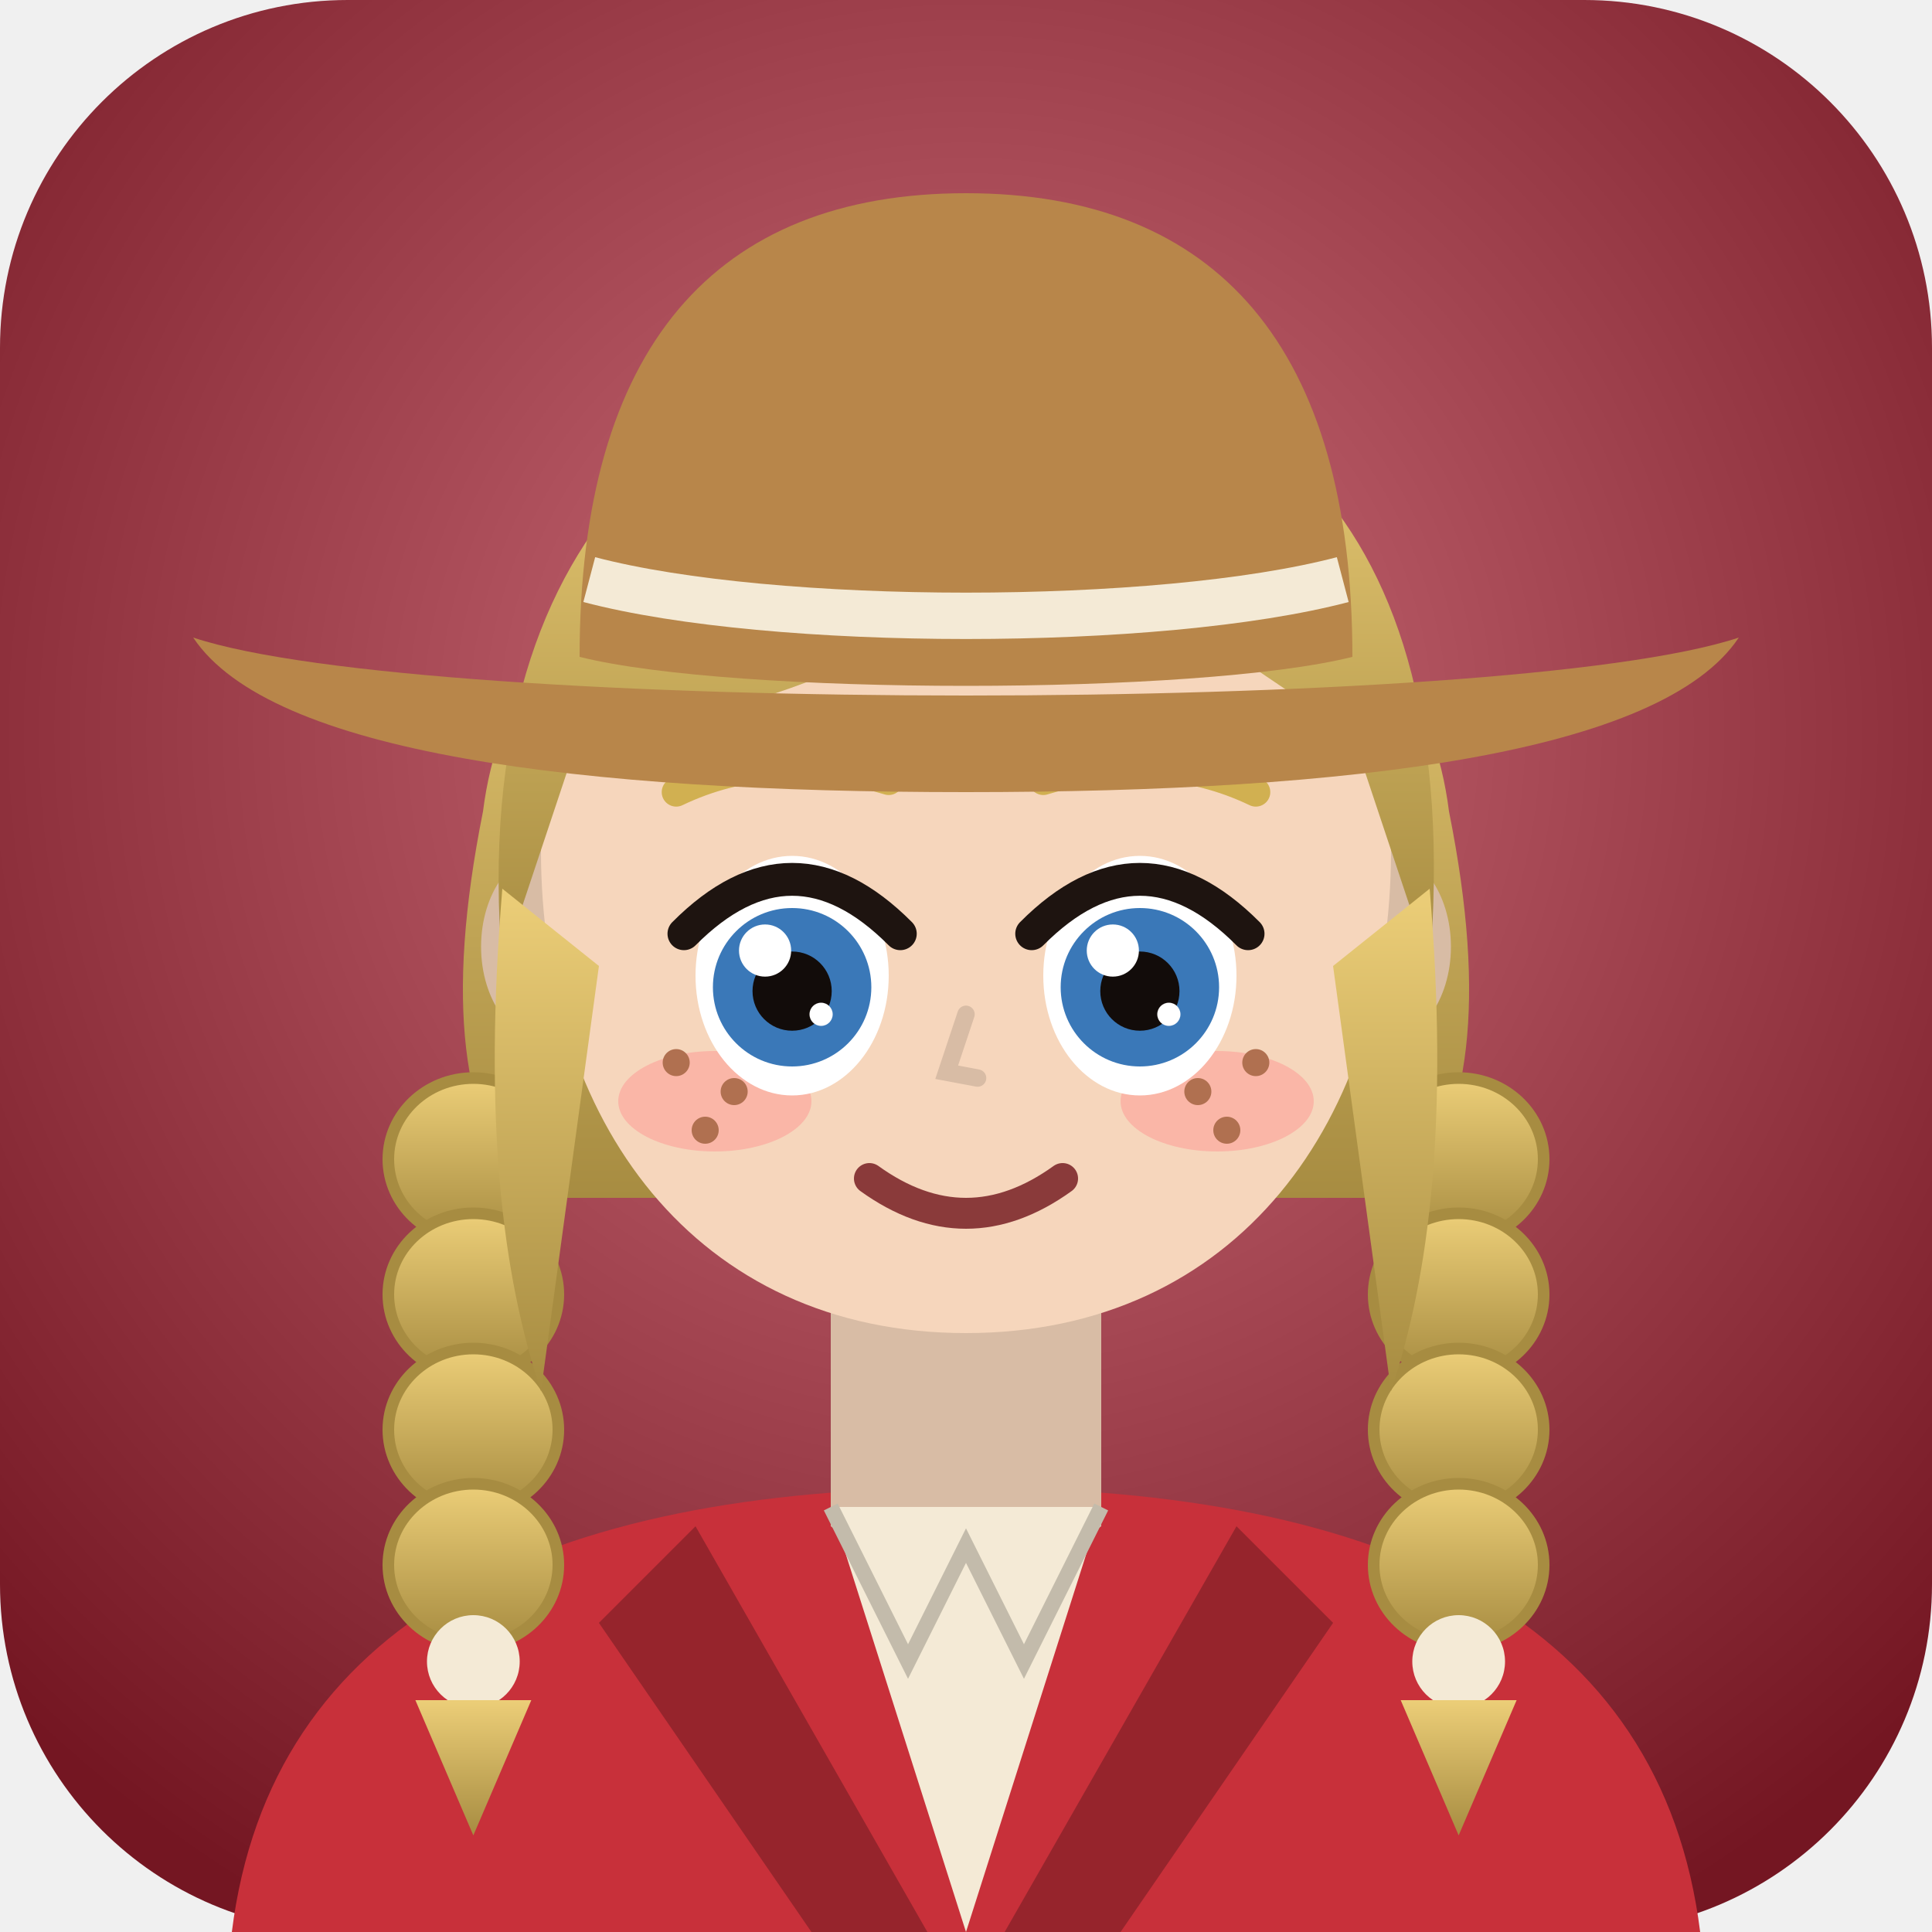
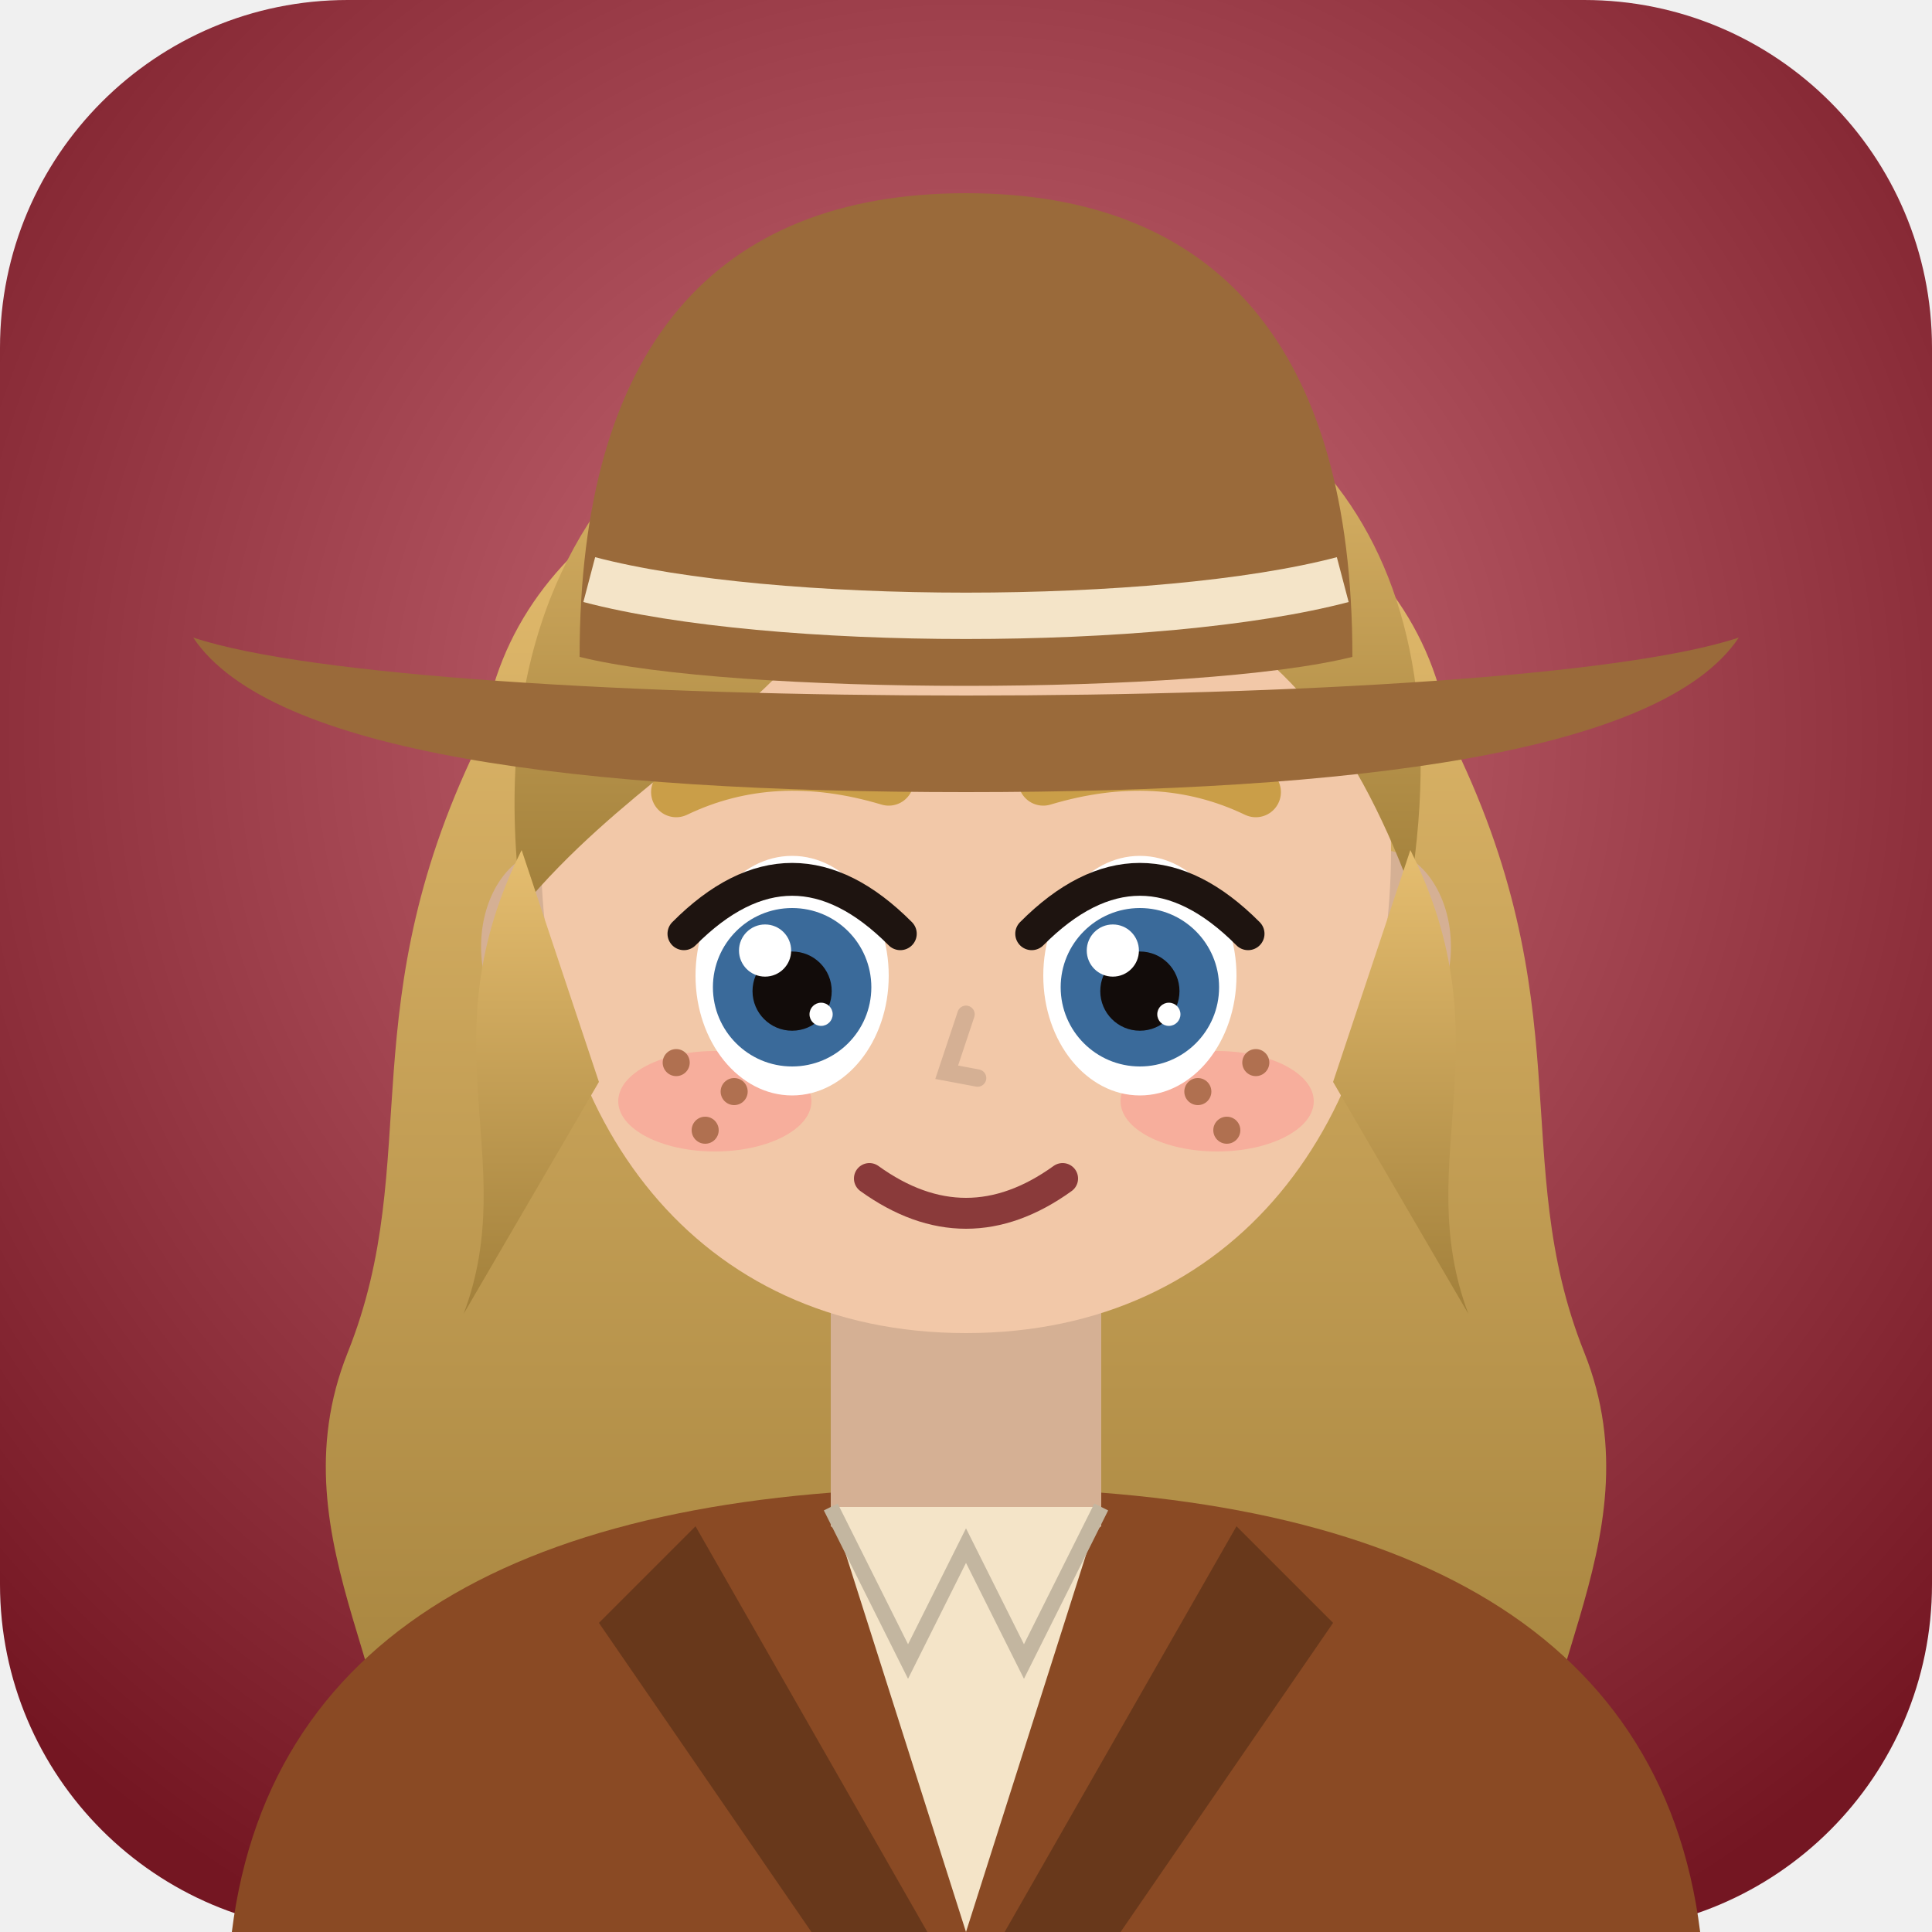
<svg xmlns="http://www.w3.org/2000/svg" class="oface" viewBox="0 0 100 100" width="256" height="256">
  <defs>
    <radialGradient id="fb" cx="50%" cy="38%" r="70%">
      <stop offset="0" stop-color="#cd6f7b" />
      <stop offset="1" stop-color="#741622" />
    </radialGradient>
    <linearGradient id="fh" x1="0" y1="0" x2="0" y2="1">
-       <stop offset="0" stop-color="#ecce78" />
-       <stop offset="1" stop-color="#a78c41" />
+       <stop offset="0" stop-color="#e6be70" />
+       <stop offset="1" stop-color="#a17f3a" />
    </linearGradient>
  </defs>
  <rect width="100" height="100" rx="18" fill="url(#fb)" />
-   <path d="M25 42 C23 52 24 58 27 62 L73 62 C76 58 77 52 75 42 C72 18 28 18 25 42 Z" fill="url(#fh)" />
-   <path d="M12 100 C14 84 28 77 50 77 C72 77 86 84 88 100 Z" fill="#c8303a" />
-   <path d="M43 62 L57 62 L57 79 C53 82 47 82 43 79 Z" fill="#d8bca5" />
-   <path d="M43 78 L50 100 L57 78 Z" fill="#f4ead6" />
-   <path d="M43 78 L47 86 L50 80 L53 86 L57 78" fill="#f4ead6" stroke="#c3bbab" stroke-width=".8" />
-   <path d="M36 79 L48 100 L42 100 L31 84 Z M64 79 L52 100 L58 100 L69 84 Z" fill="#96242c" />
-   <ellipse cx="24.5" cy="60" rx="4.4" ry="4.2" fill="url(#fh)" stroke="#a78c41" stroke-width=".6" />
-   <ellipse cx="24.5" cy="67" rx="4.4" ry="4.2" fill="url(#fh)" stroke="#a78c41" stroke-width=".6" />
-   <ellipse cx="24.5" cy="74" rx="4.4" ry="4.2" fill="url(#fh)" stroke="#a78c41" stroke-width=".6" />
-   <ellipse cx="24.5" cy="81" rx="4.4" ry="4.2" fill="url(#fh)" stroke="#a78c41" stroke-width=".6" />
-   <circle cx="24.5" cy="86" r="2.4" fill="#f4ead6" />
-   <path d="M21.5 88 L24.5 95 L27.5 88 Z" fill="url(#fh)" />
-   <ellipse cx="75.5" cy="60" rx="4.4" ry="4.2" fill="url(#fh)" stroke="#a78c41" stroke-width=".6" />
-   <ellipse cx="75.5" cy="67" rx="4.4" ry="4.2" fill="url(#fh)" stroke="#a78c41" stroke-width=".6" />
-   <ellipse cx="75.5" cy="74" rx="4.4" ry="4.2" fill="url(#fh)" stroke="#a78c41" stroke-width=".6" />
-   <ellipse cx="75.5" cy="81" rx="4.4" ry="4.2" fill="url(#fh)" stroke="#a78c41" stroke-width=".6" />
-   <circle cx="75.5" cy="86" r="2.4" fill="#f4ead6" />
-   <path d="M72.5 88 L75.5 95 L78.5 88 Z" fill="url(#fh)" />
-   <ellipse cx="28.5" cy="49" rx="3.6" ry="5" fill="#d8bca5" />
-   <ellipse cx="71.5" cy="49" rx="3.6" ry="5" fill="#d8bca5" />
-   <path d="M28 44 C28 26 38 21 50 21 C62 21 72 26 72 44 C72 58 64 69 50 69 C36 69 28 58 28 44 Z" fill="#f6d6bc" />
+   <path d="M25 38 C18 52 22 60 18 70 C14 80 22 88 20 96 L80 96 C78 88 86 80 82 70 C78 60 82 52 75 38 C72 16 28 16 25 38 Z" fill="url(#fh)" />
+   <path d="M12 100 C14 84 28 77 50 77 C72 77 86 84 88 100 Z" fill="#8a4a24" />
+   <path d="M43 62 L57 62 L57 79 C53 82 47 82 43 79 Z" fill="#d5b094" />
+   <path d="M43 78 L50 100 L57 78 Z" fill="#f4e4c8" />
+   <path d="M43 78 L47 86 L50 80 L53 86 L57 78" fill="#f4e4c8" stroke="#c3b6a0" stroke-width=".8" />
+   <path d="M36 79 L48 100 L42 100 L31 84 Z M64 79 L52 100 L58 100 L69 84 Z" fill="#68381b" />
+   <ellipse cx="28.5" cy="49" rx="3.6" ry="5" fill="#d5b094" />
+   <ellipse cx="71.5" cy="49" rx="3.6" ry="5" fill="#d5b094" />
+   <path d="M28 44 C28 26 38 21 50 21 C62 21 72 26 72 44 C72 58 64 69 50 69 C36 69 28 58 28 44 Z" fill="#f2c8a8" />
+   <circle cx="28.5" cy="56" r="1.8" fill="#e8d27a" />
+   <circle cx="71.5" cy="56" r="1.8" fill="#e8d27a" />
  <ellipse cx="37" cy="57" rx="5" ry="2.6" fill="#ff8a8a" opacity="0.42" />
  <ellipse cx="63" cy="57" rx="5" ry="2.6" fill="#ff8a8a" opacity="0.42" />
  <circle cx="35" cy="55" r=".7" fill="#b07050" />
  <circle cx="38" cy="56.5" r=".7" fill="#b07050" />
  <circle cx="36.5" cy="58.5" r=".7" fill="#b07050" />
  <circle cx="62" cy="56.5" r=".7" fill="#b07050" />
  <circle cx="65" cy="55" r=".7" fill="#b07050" />
  <circle cx="63.5" cy="58.5" r=".7" fill="#b07050" />
  <ellipse cx="41" cy="50.5" rx="5" ry="6.2" fill="#fff" />
-   <circle cx="41" cy="51.1" r="4.1" fill="#3a78b8" />
+   <circle cx="41" cy="51.1" r="4.1" fill="#3a6a9a" />
  <circle cx="41" cy="51.3" r="2.05" fill="#120c0a" />
  <circle cx="39.6" cy="49.2" r="1.35" fill="#fff" />
  <circle cx="42.5" cy="52.5" r=".6" fill="#fff" />
  <path d="M35.4 48.33 Q41 42.7 46.6 48.33" stroke="#1e1410" stroke-width="1.7" fill="none" stroke-linecap="round" />
  <ellipse cx="59" cy="50.5" rx="5" ry="6.2" fill="#fff" />
-   <circle cx="59" cy="51.1" r="4.1" fill="#3a78b8" />
+   <circle cx="59" cy="51.1" r="4.1" fill="#3a6a9a" />
  <circle cx="59" cy="51.3" r="2.05" fill="#120c0a" />
  <circle cx="57.6" cy="49.2" r="1.35" fill="#fff" />
  <circle cx="60.5" cy="52.5" r=".6" fill="#fff" />
  <path d="M53.4 48.33 Q59 42.7 64.6 48.33" stroke="#1e1410" stroke-width="1.7" fill="none" stroke-linecap="round" />
-   <path d="M35 41 Q40 38.6 46 40.4" stroke="#d1b051" stroke-width="1.5" fill="none" stroke-linecap="round" />
-   <path d="M54 40.4 Q60 38.6 65 41" stroke="#d1b051" stroke-width="1.5" fill="none" stroke-linecap="round" />
-   <path d="M50 52.5 l-1 3 l1.6 .3" stroke="#d8bca5" stroke-width=".9" fill="none" stroke-linecap="round" />
+   <path d="M35 41 Q40 38.6 46 40.4" stroke="#ca9e48" stroke-width="2.6" fill="none" stroke-linecap="round" />
+   <path d="M54 40.4 Q60 38.6 65 41" stroke="#ca9e48" stroke-width="2.6" fill="none" stroke-linecap="round" />
+   <path d="M50 52.5 l-1 3 l1.6 .3" stroke="#d5b094" stroke-width=".9" fill="none" stroke-linecap="round" />
  <path d="M45 61 Q50 64.6 55 61" stroke="#8a3a3a" stroke-width="1.6" fill="none" stroke-linecap="round" />
-   <path d="M26 50 C24 26 38 18 50 18 C64 18 76 26 74 50 L70 38 C64 34 58 30 54 26 C50 33 40 37 30 38 Z" fill="url(#fh)" />
-   <path d="M26 46 C25 58 26 66 28 72 L31 50 Z M74 46 C75 58 74 66 72 72 L69 50 Z" fill="url(#fh)" />
-   <path d="M10 33 C22 37 78 37 90 33 C86 39 70 41 50 41 C30 41 14 39 10 33 Z" fill="#b8864a" />
-   <path d="M30 34 C30 18 37 10 50 10 C63 10 70 18 70 34 C62 36 38 36 30 34 Z" fill="#b8864a" />
-   <path d="M30.5 30 C40 32.5 60 32.5 69.5 30" stroke="#f4ead6" stroke-width="2.4" fill="none" />
+   <path d="M27 47 C24 24 40 16 52 17 C66 18 76 27 73 46 C70 38 66 33 60 31 C56 36 48 37 42 33 C38 38 32 41 27 47 Z" fill="url(#fh)" />
+   <path d="M27 44 C22 54 27 60 24 68 L31 56 Z M73 44 C78 54 73 60 76 68 L69 56 Z" fill="url(#fh)" />
+   <path d="M10 33 C22 37 78 37 90 33 C86 39 70 41 50 41 C30 41 14 39 10 33 Z" fill="#9a6a3a" />
+   <path d="M30 34 C30 18 37 10 50 10 C63 10 70 18 70 34 C62 36 38 36 30 34 Z" fill="#9a6a3a" />
+   <path d="M30.5 30 C40 32.5 60 32.5 69.5 30" stroke="#f4e4c8" stroke-width="2.4" fill="none" />
</svg>
